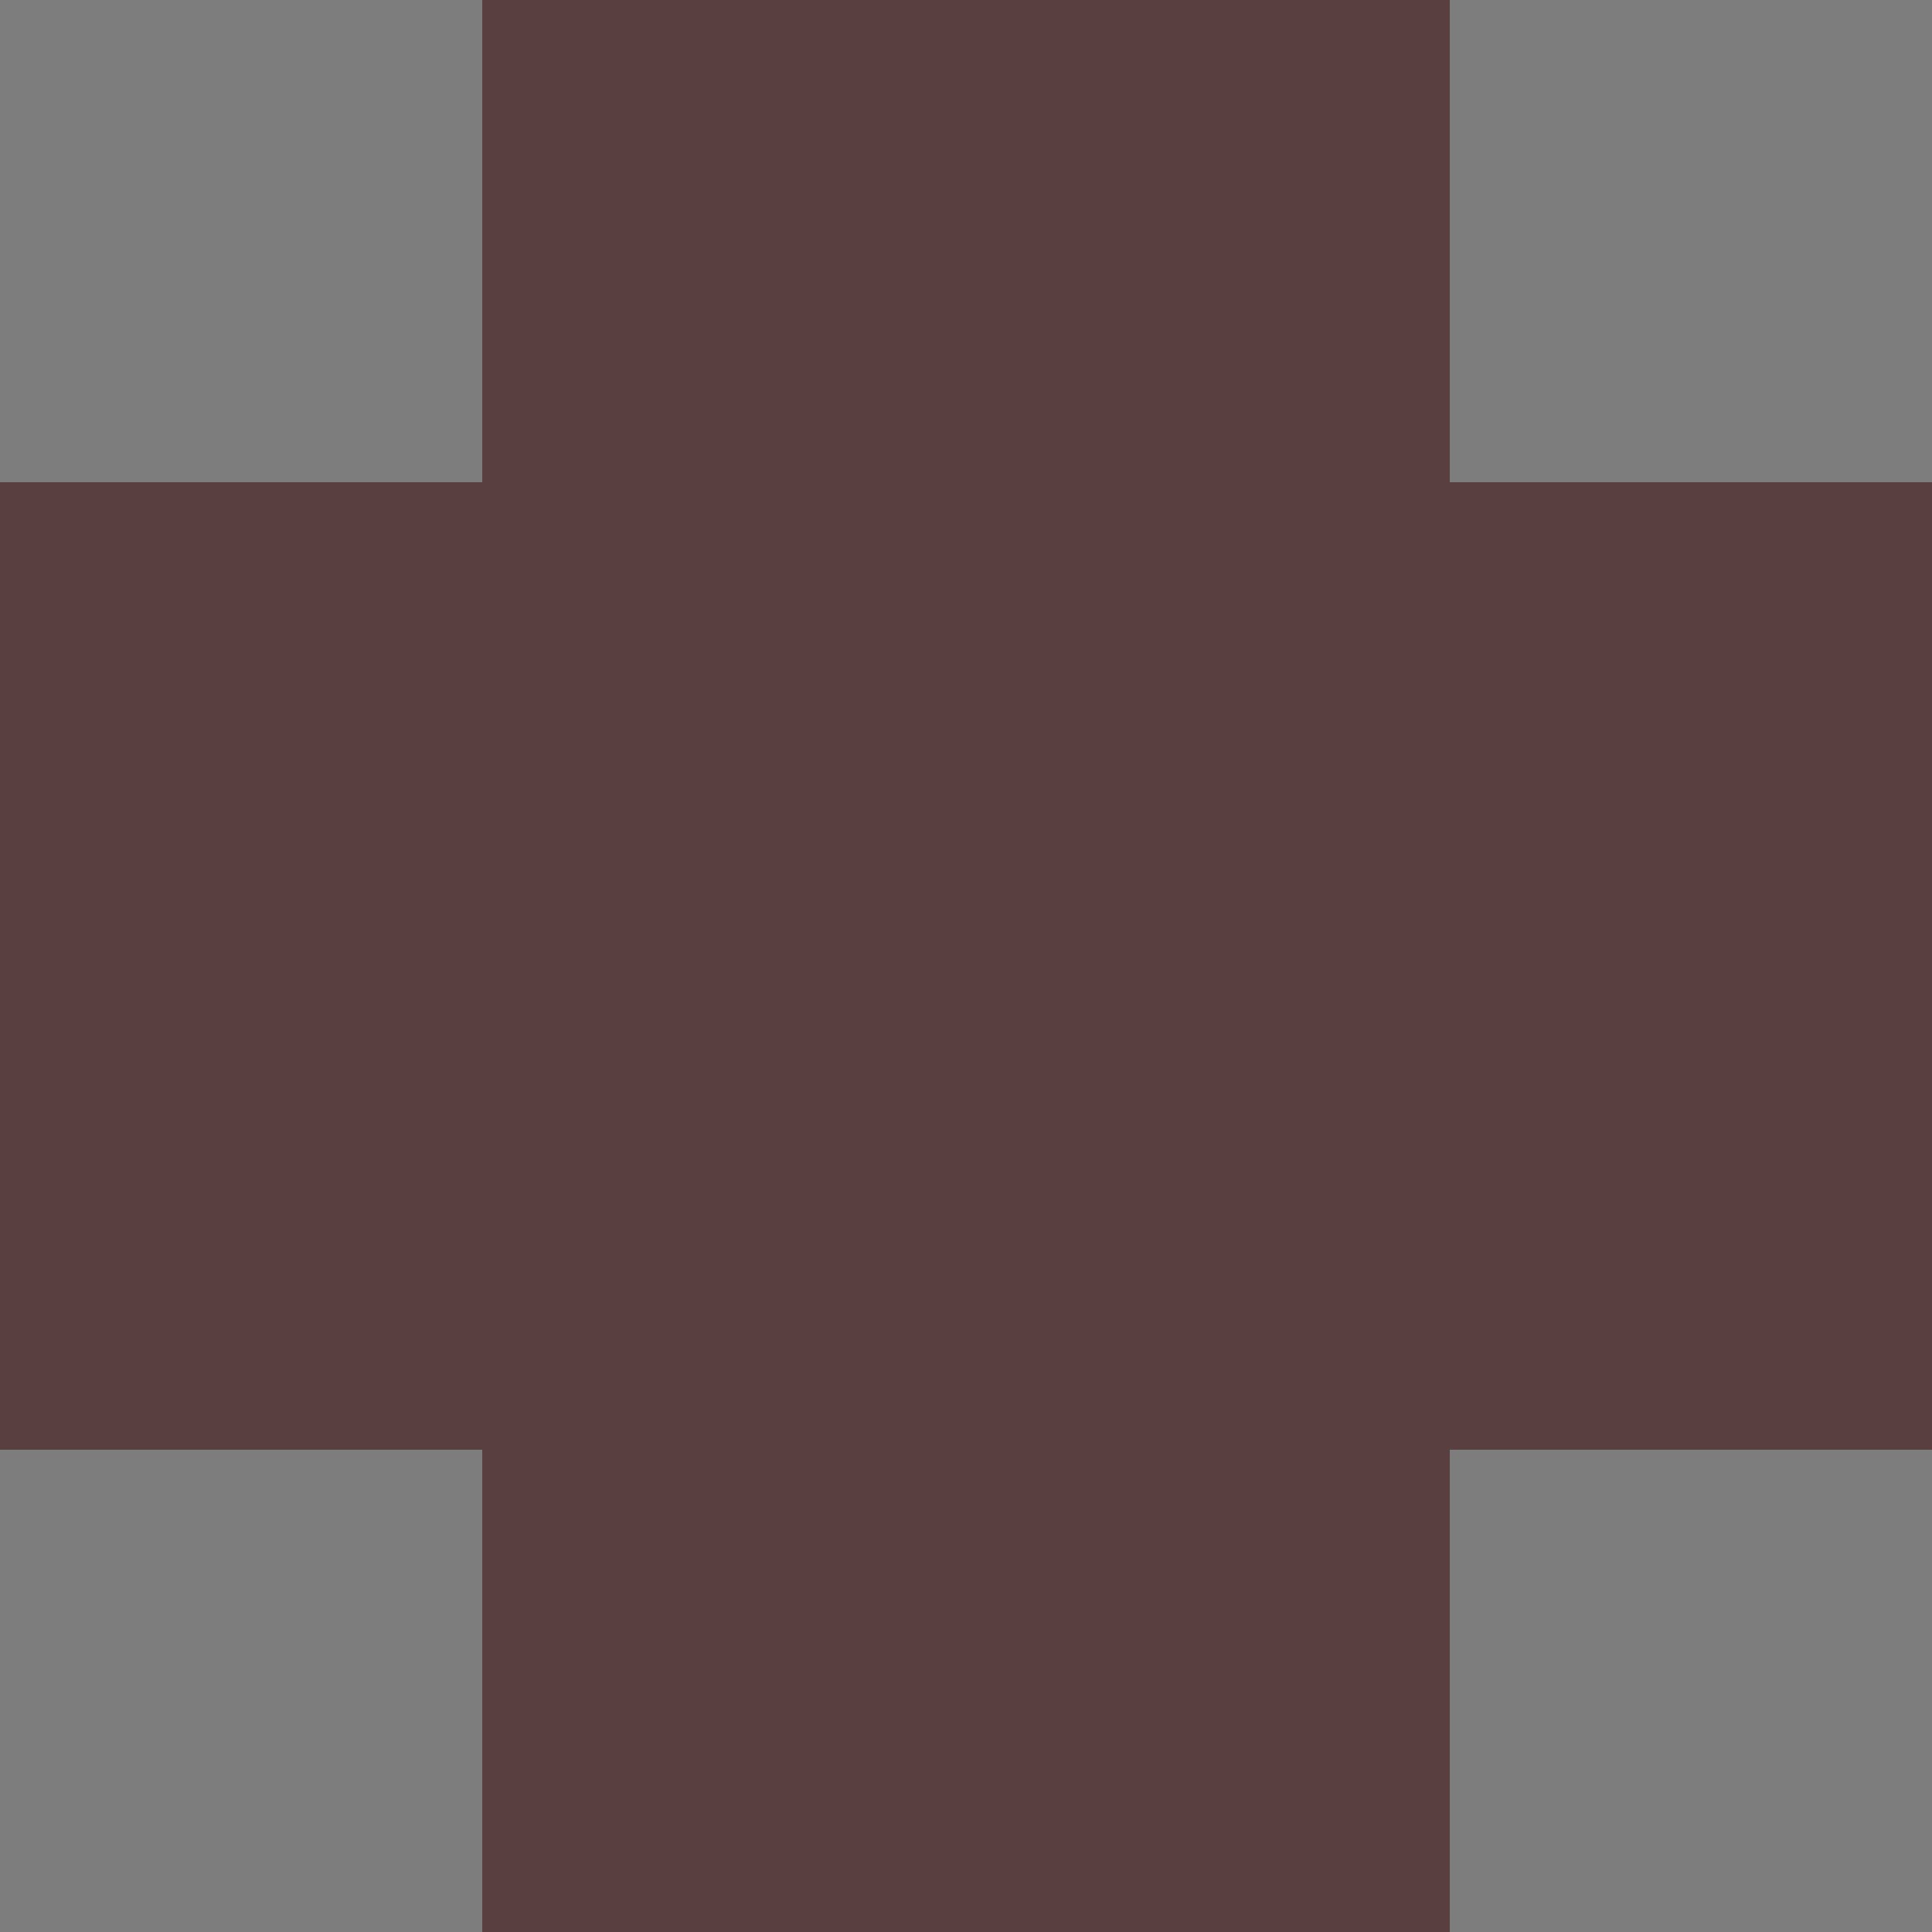
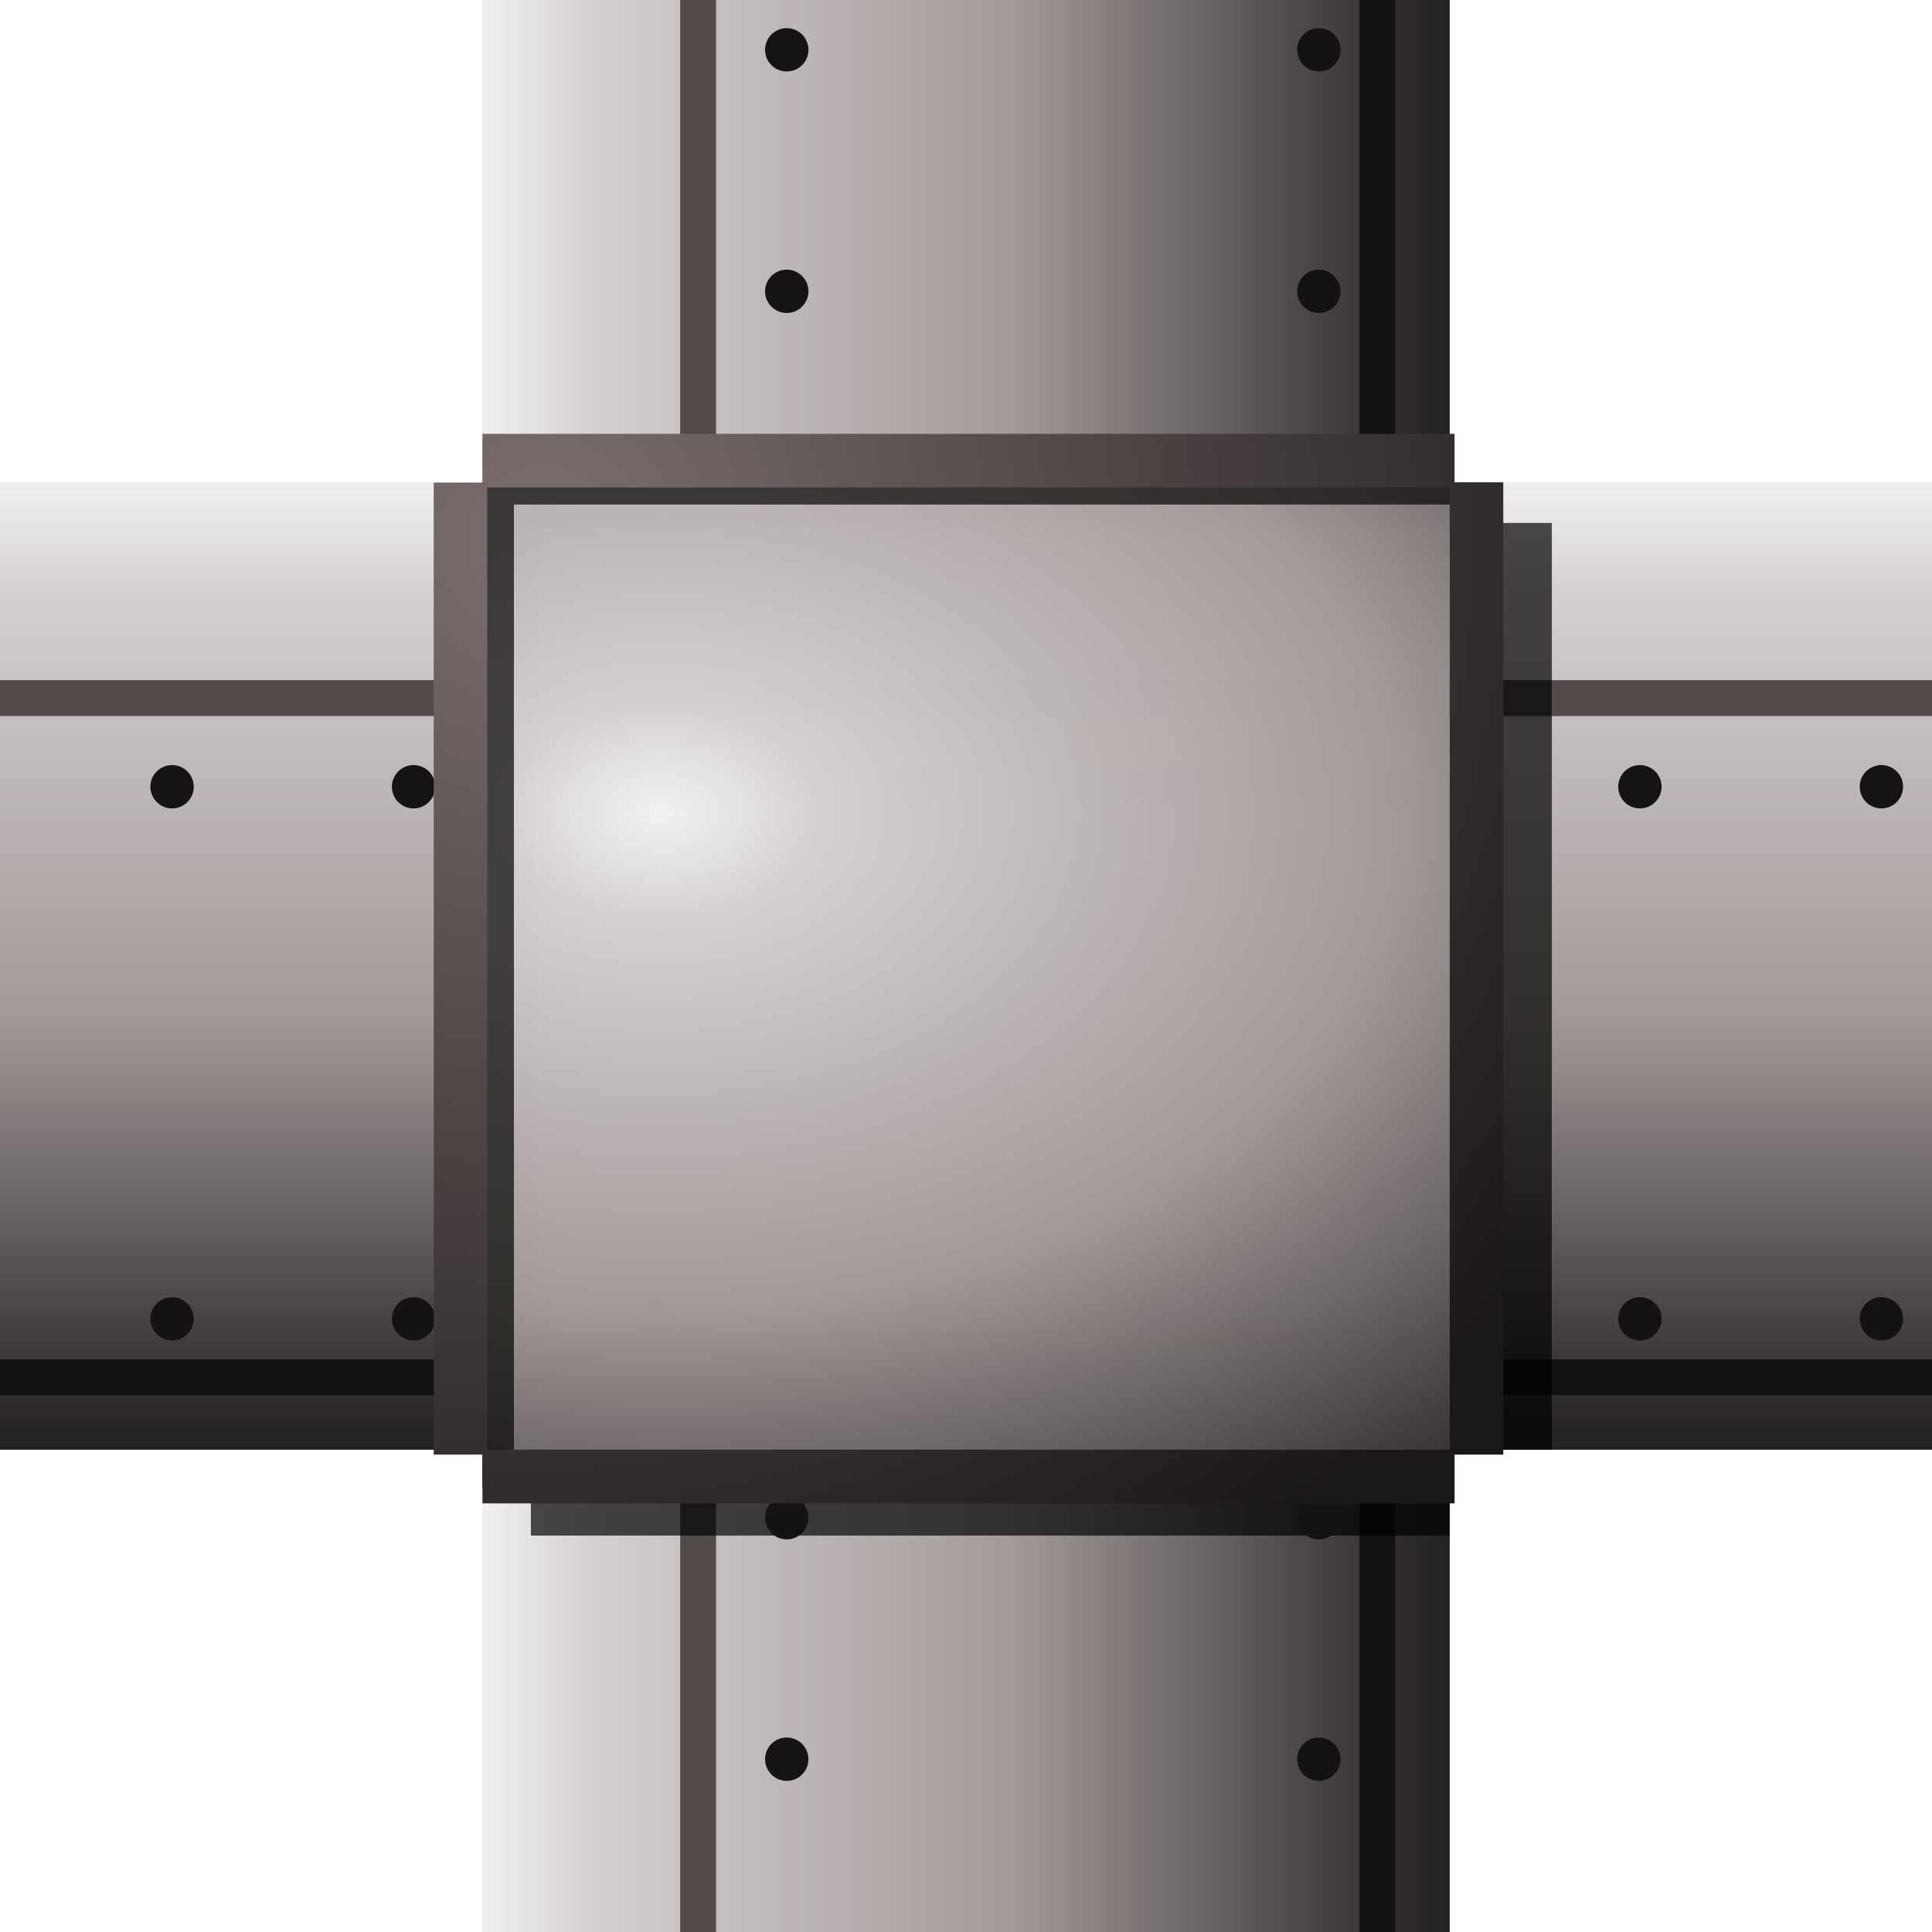
- <svg xmlns="http://www.w3.org/2000/svg" width="32" height="32" viewBox="0 0 32 32" version="1.1" id="svg8">
-   <defs id="defs2" />
+ <svg xmlns="http://www.w3.org/2000/svg" xmlns:xlink="http://www.w3.org/1999/xlink" width="32" height="32" viewBox="0 0 32 32" version="1.1" id="svg8">
+   <defs id="defs2">
+     <linearGradient id="linearGradient987">
+       <stop style="stop-color:#7c6e6e;stop-opacity:1" offset="0" id="stop983" />
+       <stop style="stop-color:#1a1717;stop-opacity:1" offset="1" id="stop985" />
+     </linearGradient>
+     <linearGradient xlink:href="#linearGradient4751" id="linearGradient4753" x1="22.207" y1="1098.375" x2="22.207" y2="1114.268" gradientUnits="userSpaceOnUse" gradientTransform="matrix(1.494713,0,0,1,-1138.356,-1090.5)" />
+     <linearGradient id="linearGradient4751">
+       <stop style="stop-color:#f2f2f2;stop-opacity:1" offset="0" id="stop4747" />
+       <stop id="stop4757" offset="0.119" style="stop-color:#d5d0d0;stop-opacity:0.996" />
+       <stop id="stop4755" offset="0.557" style="stop-color:#a39999;stop-opacity:0.992" />
+       <stop style="stop-color:#252222;stop-opacity:0.996" offset="1" id="stop4749" />
+     </linearGradient>
+     <linearGradient xlink:href="#linearGradient4751" id="linearGradient4753-2" x1="22.207" y1="1098.375" x2="22.207" y2="1114.268" gradientUnits="userSpaceOnUse" gradientTransform="matrix(1.494713,0,0,1,-15.86876,2.22e-5)" />
+     <radialGradient xlink:href="#linearGradient4751" id="radialGradient945" cx="11.463" cy="12.18" fx="11.463" fy="12.18" r="8.013" gradientTransform="matrix(2.749643,0,0,1.843296,-20.57887,-8.98872)" gradientUnits="userSpaceOnUse" />
+     <radialGradient xlink:href="#linearGradient987" id="radialGradient989" cx="8.988" cy="1099.443" fx="8.988" fy="1099.443" r="8.858" gradientTransform="matrix(2.310419,0,0,2.310168,-11.77753,-1440.454)" gradientUnits="userSpaceOnUse" />
+   </defs>
  <g id="layer1" transform="translate(0,-1090.5)">
-     <rect style="opacity:1;fill:#252525;fill-opacity:0.595;fill-rule:nonzero;stroke:none;stroke-width:1;stroke-linecap:butt;stroke-linejoin:miter;stroke-miterlimit:4;stroke-dasharray:none;stroke-dashoffset:0.5;stroke-opacity:1" id="rect4751" width="32" height="32" x="0" y="1090.5" />
-     <rect style="opacity:1;fill:#593f3f;fill-opacity:1;fill-rule:nonzero;stroke:none;stroke-width:1;stroke-linecap:butt;stroke-linejoin:miter;stroke-miterlimit:4;stroke-dasharray:none;stroke-dashoffset:0.5;stroke-opacity:1" id="rect4750" width="32.051" height="16.025" x="-0.025" y="1098.487" />
-     <rect y="-24.013" x="1090.5" height="16.025" width="32.051" id="rect4752" style="opacity:1;fill:#593f3f;fill-opacity:1;fill-rule:nonzero;stroke:none;stroke-width:1;stroke-linecap:butt;stroke-linejoin:miter;stroke-miterlimit:4;stroke-dasharray:none;stroke-dashoffset:0.5;stroke-opacity:1" transform="rotate(90)" />
+     <rect style="opacity:1;fill:url(#linearGradient4753);fill-opacity:1;fill-rule:nonzero;stroke:none;stroke-width:1;stroke-linecap:butt;stroke-linejoin:miter;stroke-miterlimit:4;stroke-dasharray:none;stroke-dashoffset:0.5;stroke-opacity:1" id="rect4750" width="32.025" height="16.025" x="-1122.513" y="7.987" transform="rotate(-90)" />
+     <path id="path8540" d="m 22.516,1122.513 h 0.594 v -32.025 h -0.594 z" style="opacity:1;fill:#131111;fill-opacity:0.996;fill-rule:nonzero;stroke:none;stroke-width:0.957;stroke-linecap:butt;stroke-linejoin:bevel;stroke-miterlimit:4;stroke-dasharray:none;stroke-dashoffset:0.5;stroke-opacity:1" />
+     <path style="opacity:1;fill:#534a4a;fill-opacity:0.996;fill-rule:nonzero;stroke:none;stroke-width:0.957;stroke-linecap:butt;stroke-linejoin:bevel;stroke-miterlimit:4;stroke-dasharray:none;stroke-dashoffset:0.5;stroke-opacity:1" d="m 11.266,1122.513 h 0.594 v -32.025 h -0.594 z" id="rect4812" />
+     <circle style="opacity:1;fill:#151313;fill-opacity:0.996;fill-rule:nonzero;stroke:none;stroke-width:0.8;stroke-linecap:butt;stroke-linejoin:bevel;stroke-miterlimit:4;stroke-dasharray:none;stroke-dashoffset:0.5;stroke-opacity:1" id="path4817" cx="-1107.325" cy="13.031" r="0.359" transform="rotate(-90)" />
+     <circle r="0.359" cy="13.031" cx="-1091.325" id="circle4819" style="opacity:1;fill:#151313;fill-opacity:0.996;fill-rule:nonzero;stroke:none;stroke-width:0.8;stroke-linecap:butt;stroke-linejoin:bevel;stroke-miterlimit:4;stroke-dasharray:none;stroke-dashoffset:0.5;stroke-opacity:1" transform="rotate(-90)" />
+     <circle style="opacity:1;fill:#151313;fill-opacity:0.996;fill-rule:nonzero;stroke:none;stroke-width:0.8;stroke-linecap:butt;stroke-linejoin:bevel;stroke-miterlimit:4;stroke-dasharray:none;stroke-dashoffset:0.5;stroke-opacity:1" id="circle4821" cx="-1095.325" cy="13.031" r="0.359" transform="rotate(-90)" />
+     <circle r="0.359" cy="13.031" cx="-1099.325" id="circle4823" style="opacity:1;fill:#151313;fill-opacity:0.996;fill-rule:nonzero;stroke:none;stroke-width:0.8;stroke-linecap:butt;stroke-linejoin:bevel;stroke-miterlimit:4;stroke-dasharray:none;stroke-dashoffset:0.5;stroke-opacity:1" transform="rotate(-90)" />
+     <circle style="opacity:1;fill:#151313;fill-opacity:0.996;fill-rule:nonzero;stroke:none;stroke-width:0.8;stroke-linecap:butt;stroke-linejoin:bevel;stroke-miterlimit:4;stroke-dasharray:none;stroke-dashoffset:0.5;stroke-opacity:1" id="circle4825" cx="-1103.325" cy="13.031" r="0.359" transform="rotate(-90)" />
+     <path style="opacity:1;fill:#000000;fill-opacity:0.69;fill-rule:nonzero;stroke:none;stroke-width:1.004;stroke-linecap:butt;stroke-linejoin:miter;stroke-miterlimit:4;stroke-dasharray:none;stroke-dashoffset:0.5;stroke-opacity:1" d="M 8.793 7.721 L 8.793 8.527 L 7.986 8.527 L 7.986 24.627 L 8.793 24.627 L 8.793 25.434 L 24.012 25.434 L 24.012 24.547 L 8.875 24.547 L 8.875 8.607 L 24.012 8.607 L 24.012 7.721 L 8.793 7.721 z " transform="translate(0,1090.5)" id="path978" />
+     <circle r="0.359" cy="21.844" cx="-1107.325" id="circle8530" style="opacity:1;fill:#151313;fill-opacity:0.996;fill-rule:nonzero;stroke:none;stroke-width:0.8;stroke-linecap:butt;stroke-linejoin:bevel;stroke-miterlimit:4;stroke-dasharray:none;stroke-dashoffset:0.5;stroke-opacity:1" transform="rotate(-90)" />
+     <circle style="opacity:1;fill:#151313;fill-opacity:0.996;fill-rule:nonzero;stroke:none;stroke-width:0.8;stroke-linecap:butt;stroke-linejoin:bevel;stroke-miterlimit:4;stroke-dasharray:none;stroke-dashoffset:0.5;stroke-opacity:1" id="circle8532" cx="-1091.325" cy="21.844" r="0.359" transform="rotate(-90)" />
+     <circle r="0.359" cy="21.844" cx="-1095.325" id="circle8534" style="opacity:1;fill:#151313;fill-opacity:0.996;fill-rule:nonzero;stroke:none;stroke-width:0.8;stroke-linecap:butt;stroke-linejoin:bevel;stroke-miterlimit:4;stroke-dasharray:none;stroke-dashoffset:0.5;stroke-opacity:1" transform="rotate(-90)" />
+     <circle style="opacity:1;fill:#151313;fill-opacity:0.996;fill-rule:nonzero;stroke:none;stroke-width:0.8;stroke-linecap:butt;stroke-linejoin:bevel;stroke-miterlimit:4;stroke-dasharray:none;stroke-dashoffset:0.5;stroke-opacity:1" id="circle8536" cx="-1099.325" cy="21.844" r="0.359" transform="rotate(-90)" />
+     <circle r="0.359" cy="21.844" cx="-1103.325" id="circle8538" style="opacity:1;fill:#151313;fill-opacity:0.996;fill-rule:nonzero;stroke:none;stroke-width:0.8;stroke-linecap:butt;stroke-linejoin:bevel;stroke-miterlimit:4;stroke-dasharray:none;stroke-dashoffset:0.5;stroke-opacity:1" transform="rotate(-90)" />
+     <circle r="0.359" cy="13.031" cx="-1111.638" id="circle849" style="opacity:1;fill:#151313;fill-opacity:0.996;fill-rule:nonzero;stroke:none;stroke-width:0.8;stroke-linecap:butt;stroke-linejoin:bevel;stroke-miterlimit:4;stroke-dasharray:none;stroke-dashoffset:0.5;stroke-opacity:1" transform="rotate(-90)" />
+     <circle style="opacity:1;fill:#151313;fill-opacity:0.996;fill-rule:nonzero;stroke:none;stroke-width:0.8;stroke-linecap:butt;stroke-linejoin:bevel;stroke-miterlimit:4;stroke-dasharray:none;stroke-dashoffset:0.5;stroke-opacity:1" id="circle851" cx="-1115.638" cy="13.031" r="0.359" transform="rotate(-90)" />
+     <circle r="0.359" cy="13.031" cx="-1119.638" id="circle853" style="opacity:1;fill:#151313;fill-opacity:0.996;fill-rule:nonzero;stroke:none;stroke-width:0.8;stroke-linecap:butt;stroke-linejoin:bevel;stroke-miterlimit:4;stroke-dasharray:none;stroke-dashoffset:0.5;stroke-opacity:1" transform="rotate(-90)" />
+     <circle style="opacity:1;fill:#151313;fill-opacity:0.996;fill-rule:nonzero;stroke:none;stroke-width:0.8;stroke-linecap:butt;stroke-linejoin:bevel;stroke-miterlimit:4;stroke-dasharray:none;stroke-dashoffset:0.5;stroke-opacity:1" id="circle857" cx="-1111.638" cy="21.844" r="0.359" transform="rotate(-90)" />
+     <circle r="0.359" cy="21.844" cx="-1115.638" id="circle859" style="opacity:1;fill:#151313;fill-opacity:0.996;fill-rule:nonzero;stroke:none;stroke-width:0.8;stroke-linecap:butt;stroke-linejoin:bevel;stroke-miterlimit:4;stroke-dasharray:none;stroke-dashoffset:0.5;stroke-opacity:1" transform="rotate(-90)" />
+     <circle style="opacity:1;fill:#151313;fill-opacity:0.996;fill-rule:nonzero;stroke:none;stroke-width:0.8;stroke-linecap:butt;stroke-linejoin:bevel;stroke-miterlimit:4;stroke-dasharray:none;stroke-dashoffset:0.5;stroke-opacity:1" id="circle861" cx="-1119.638" cy="21.844" r="0.359" transform="rotate(-90)" />
+     <rect style="opacity:1;fill:url(#linearGradient4753-2);fill-opacity:1;fill-rule:nonzero;stroke:none;stroke-width:1;stroke-linecap:butt;stroke-linejoin:miter;stroke-miterlimit:4;stroke-dasharray:none;stroke-dashoffset:0.5;stroke-opacity:1" id="rect4750-6" width="32.025" height="16.025" x="-0.025" y="1098.487" />
+     <path id="path8540-6" d="m -0.025,1113.016 v 0.594 H 32 v -0.594 z" style="opacity:1;fill:#131111;fill-opacity:0.996;fill-rule:nonzero;stroke:none;stroke-width:0.957;stroke-linecap:butt;stroke-linejoin:bevel;stroke-miterlimit:4;stroke-dasharray:none;stroke-dashoffset:0.5;stroke-opacity:1" />
+     <path style="opacity:1;fill:#534a4a;fill-opacity:0.996;fill-rule:nonzero;stroke:none;stroke-width:0.957;stroke-linecap:butt;stroke-linejoin:bevel;stroke-miterlimit:4;stroke-dasharray:none;stroke-dashoffset:0.5;stroke-opacity:1" d="m -0.025,1101.766 v 0.594 H 32 v -0.594 z" id="rect4812-0" />
+     <circle style="opacity:1;fill:#151313;fill-opacity:0.996;fill-rule:nonzero;stroke:none;stroke-width:0.8;stroke-linecap:butt;stroke-linejoin:bevel;stroke-miterlimit:4;stroke-dasharray:none;stroke-dashoffset:0.5;stroke-opacity:1" id="path4817-3" cx="15.162" cy="1103.531" r="0.359" />
+     <path style="opacity:1;fill:#000000;fill-opacity:0.692;fill-rule:nonzero;stroke:none;stroke-width:1.004;stroke-linecap:butt;stroke-linejoin:miter;stroke-miterlimit:4;stroke-dasharray:none;stroke-dashoffset:0.5;stroke-opacity:1" d="M 8.793 7.988 L 8.793 8.662 L 7.986 8.662 L 7.986 24.012 L 8.875 24.012 L 8.875 8.742 L 24.814 8.742 L 24.814 24.012 L 25.703 24.012 L 25.703 8.662 L 24.896 8.662 L 24.896 7.988 L 8.793 7.988 z " transform="translate(0,1090.5)" id="path973" />
+     <circle r="0.359" cy="1103.531" cx="31.162" id="circle4819-9" style="opacity:1;fill:#151313;fill-opacity:0.996;fill-rule:nonzero;stroke:none;stroke-width:0.8;stroke-linecap:butt;stroke-linejoin:bevel;stroke-miterlimit:4;stroke-dasharray:none;stroke-dashoffset:0.5;stroke-opacity:1" />
+     <circle style="opacity:1;fill:#151313;fill-opacity:0.996;fill-rule:nonzero;stroke:none;stroke-width:0.8;stroke-linecap:butt;stroke-linejoin:bevel;stroke-miterlimit:4;stroke-dasharray:none;stroke-dashoffset:0.5;stroke-opacity:1" id="circle4821-9" cx="27.162" cy="1103.531" r="0.359" />
+     <circle r="0.359" cy="1103.531" cx="23.162" id="circle4823-2" style="opacity:1;fill:#151313;fill-opacity:0.996;fill-rule:nonzero;stroke:none;stroke-width:0.8;stroke-linecap:butt;stroke-linejoin:bevel;stroke-miterlimit:4;stroke-dasharray:none;stroke-dashoffset:0.5;stroke-opacity:1" />
+     <circle style="opacity:1;fill:#151313;fill-opacity:0.996;fill-rule:nonzero;stroke:none;stroke-width:0.8;stroke-linecap:butt;stroke-linejoin:bevel;stroke-miterlimit:4;stroke-dasharray:none;stroke-dashoffset:0.5;stroke-opacity:1" id="circle4825-5" cx="19.162" cy="1103.531" r="0.359" />
+     <circle r="0.359" cy="1112.344" cx="15.162" id="circle8530-4" style="opacity:1;fill:#151313;fill-opacity:0.996;fill-rule:nonzero;stroke:none;stroke-width:0.8;stroke-linecap:butt;stroke-linejoin:bevel;stroke-miterlimit:4;stroke-dasharray:none;stroke-dashoffset:0.5;stroke-opacity:1" />
+     <circle style="opacity:1;fill:#151313;fill-opacity:0.996;fill-rule:nonzero;stroke:none;stroke-width:0.8;stroke-linecap:butt;stroke-linejoin:bevel;stroke-miterlimit:4;stroke-dasharray:none;stroke-dashoffset:0.5;stroke-opacity:1" id="circle8532-2" cx="31.162" cy="1112.344" r="0.359" />
+     <circle r="0.359" cy="1112.344" cx="27.162" id="circle8534-9" style="opacity:1;fill:#151313;fill-opacity:0.996;fill-rule:nonzero;stroke:none;stroke-width:0.8;stroke-linecap:butt;stroke-linejoin:bevel;stroke-miterlimit:4;stroke-dasharray:none;stroke-dashoffset:0.5;stroke-opacity:1" />
+     <circle style="opacity:1;fill:#151313;fill-opacity:0.996;fill-rule:nonzero;stroke:none;stroke-width:0.8;stroke-linecap:butt;stroke-linejoin:bevel;stroke-miterlimit:4;stroke-dasharray:none;stroke-dashoffset:0.5;stroke-opacity:1" id="circle8536-0" cx="23.162" cy="1112.344" r="0.359" />
+     <circle r="0.359" cy="1112.344" cx="19.162" id="circle8538-2" style="opacity:1;fill:#151313;fill-opacity:0.996;fill-rule:nonzero;stroke:none;stroke-width:0.8;stroke-linecap:butt;stroke-linejoin:bevel;stroke-miterlimit:4;stroke-dasharray:none;stroke-dashoffset:0.5;stroke-opacity:1" />
+     <circle r="0.359" cy="1103.531" cx="10.85" id="circle849-4" style="opacity:1;fill:#151313;fill-opacity:0.996;fill-rule:nonzero;stroke:none;stroke-width:0.8;stroke-linecap:butt;stroke-linejoin:bevel;stroke-miterlimit:4;stroke-dasharray:none;stroke-dashoffset:0.5;stroke-opacity:1" />
+     <circle style="opacity:1;fill:#151313;fill-opacity:0.996;fill-rule:nonzero;stroke:none;stroke-width:0.8;stroke-linecap:butt;stroke-linejoin:bevel;stroke-miterlimit:4;stroke-dasharray:none;stroke-dashoffset:0.5;stroke-opacity:1" id="circle851-7" cx="6.85" cy="1103.531" r="0.359" />
+     <circle r="0.359" cy="1103.531" cx="2.85" id="circle853-5" style="opacity:1;fill:#151313;fill-opacity:0.996;fill-rule:nonzero;stroke:none;stroke-width:0.8;stroke-linecap:butt;stroke-linejoin:bevel;stroke-miterlimit:4;stroke-dasharray:none;stroke-dashoffset:0.5;stroke-opacity:1" />
+     <circle style="opacity:1;fill:#151313;fill-opacity:0.996;fill-rule:nonzero;stroke:none;stroke-width:0.8;stroke-linecap:butt;stroke-linejoin:bevel;stroke-miterlimit:4;stroke-dasharray:none;stroke-dashoffset:0.5;stroke-opacity:1" id="circle857-4" cx="10.85" cy="1112.344" r="0.359" />
+     <circle r="0.359" cy="1112.344" cx="6.85" id="circle859-0" style="opacity:1;fill:#151313;fill-opacity:0.996;fill-rule:nonzero;stroke:none;stroke-width:0.8;stroke-linecap:butt;stroke-linejoin:bevel;stroke-miterlimit:4;stroke-dasharray:none;stroke-dashoffset:0.5;stroke-opacity:1" />
+     <circle style="opacity:1;fill:#151313;fill-opacity:0.996;fill-rule:nonzero;stroke:none;stroke-width:0.8;stroke-linecap:butt;stroke-linejoin:bevel;stroke-miterlimit:4;stroke-dasharray:none;stroke-dashoffset:0.5;stroke-opacity:1" id="circle861-3" cx="2.85" cy="1112.344" r="0.359" />
+     <path style="opacity:1;fill:url(#radialGradient945);fill-opacity:1;fill-rule:nonzero;stroke:none;stroke-width:1;stroke-linecap:butt;stroke-linejoin:miter;stroke-miterlimit:4;stroke-dasharray:none;stroke-dashoffset:0.5;stroke-opacity:1" d="M 7.986 7.988 L 7.986 24.012 L 24.012 24.012 L 24.012 7.988 L 7.986 7.988 z " transform="translate(0,1090.5)" id="rect938" />
+     <path style="opacity:1;fill:#000000;fill-opacity:0.69;fill-rule:nonzero;stroke:none;stroke-width:1.004;stroke-linecap:butt;stroke-linejoin:miter;stroke-miterlimit:4;stroke-dasharray:none;stroke-dashoffset:0.5;stroke-opacity:1" d="m 8.432,7.988 -0.45,-0.005 0.005,0.292 V 24.012 H 8.512 V 8.357 H 24.012 V 7.988 Z" transform="translate(0,1090.5)" id="path991" />
+     <path style="opacity:1;fill:url(#radialGradient989);fill-opacity:1;fill-rule:nonzero;stroke:none;stroke-width:1.004;stroke-linecap:butt;stroke-linejoin:miter;stroke-miterlimit:4;stroke-dasharray:none;stroke-dashoffset:0.5;stroke-opacity:1" d="m 7.99,1097.686 v 0.807 H 7.184 v 16.1 h 0.807 v 0.807 H 24.092 v -0.807 h 0.807 v -16.1 H 24.092 v -0.807 z m 0.08,0.887 H 24.012 v 15.939 H 8.071 Z" id="rect959" />
  </g>
</svg>
